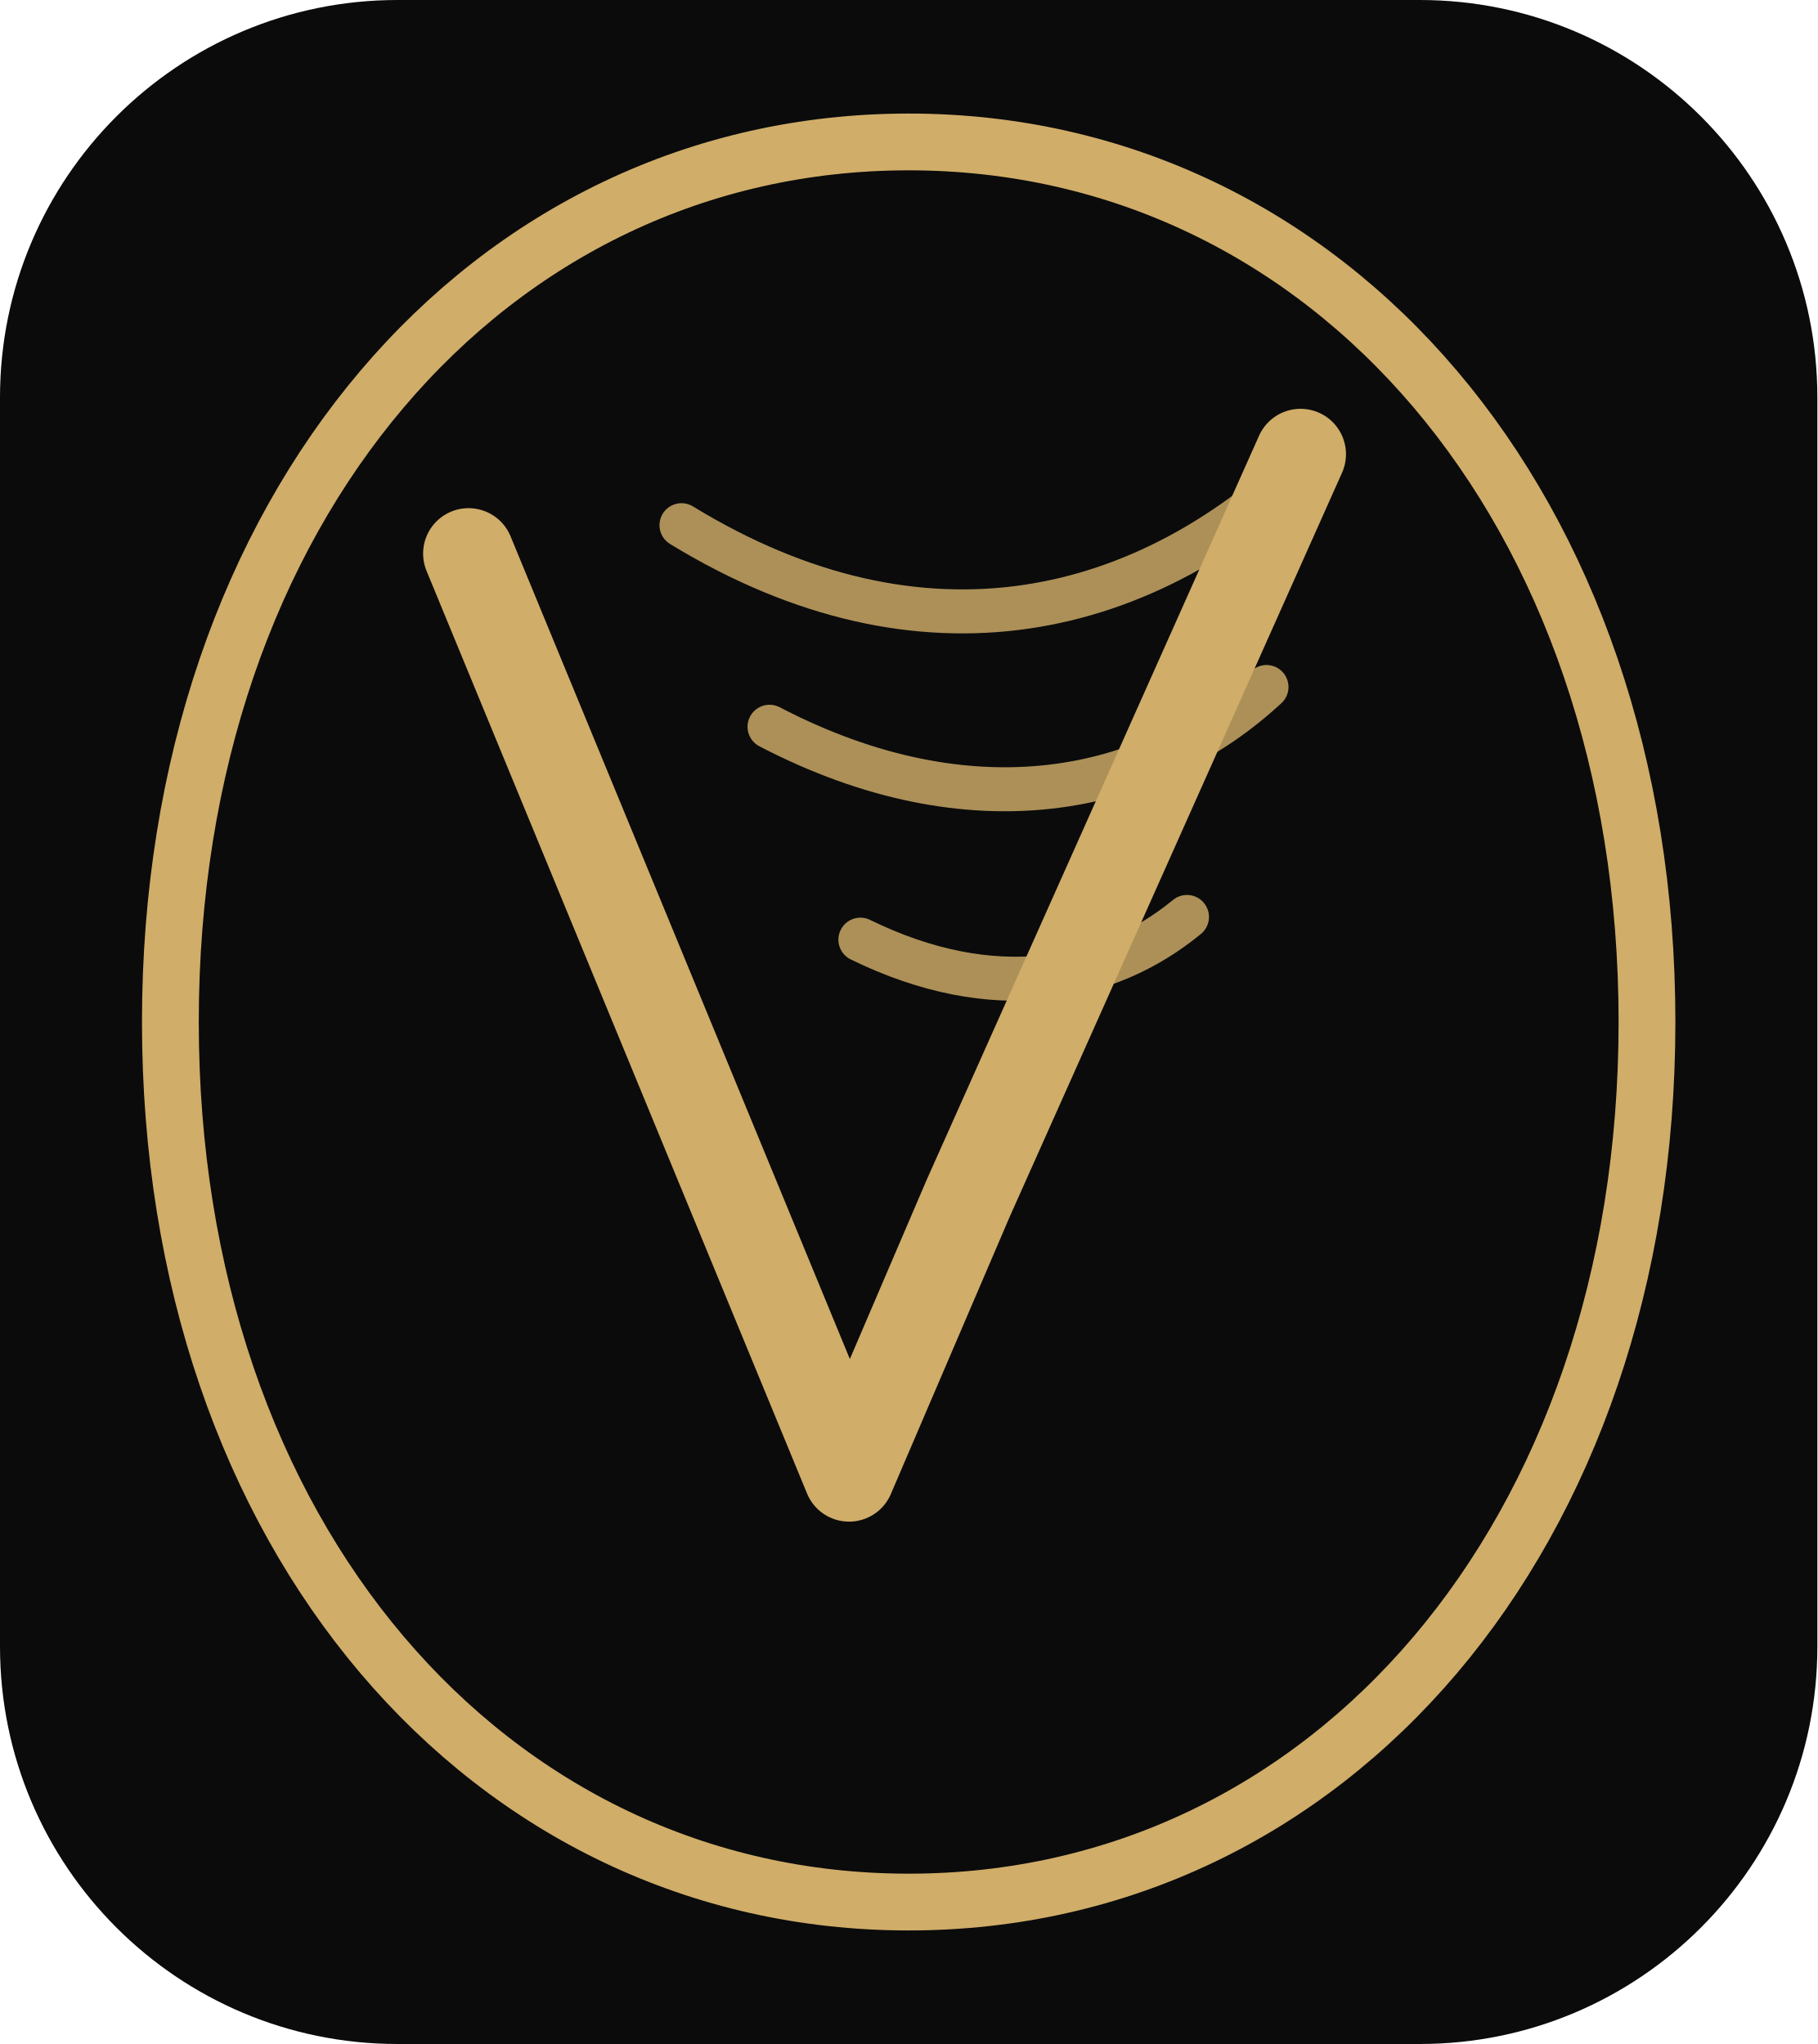
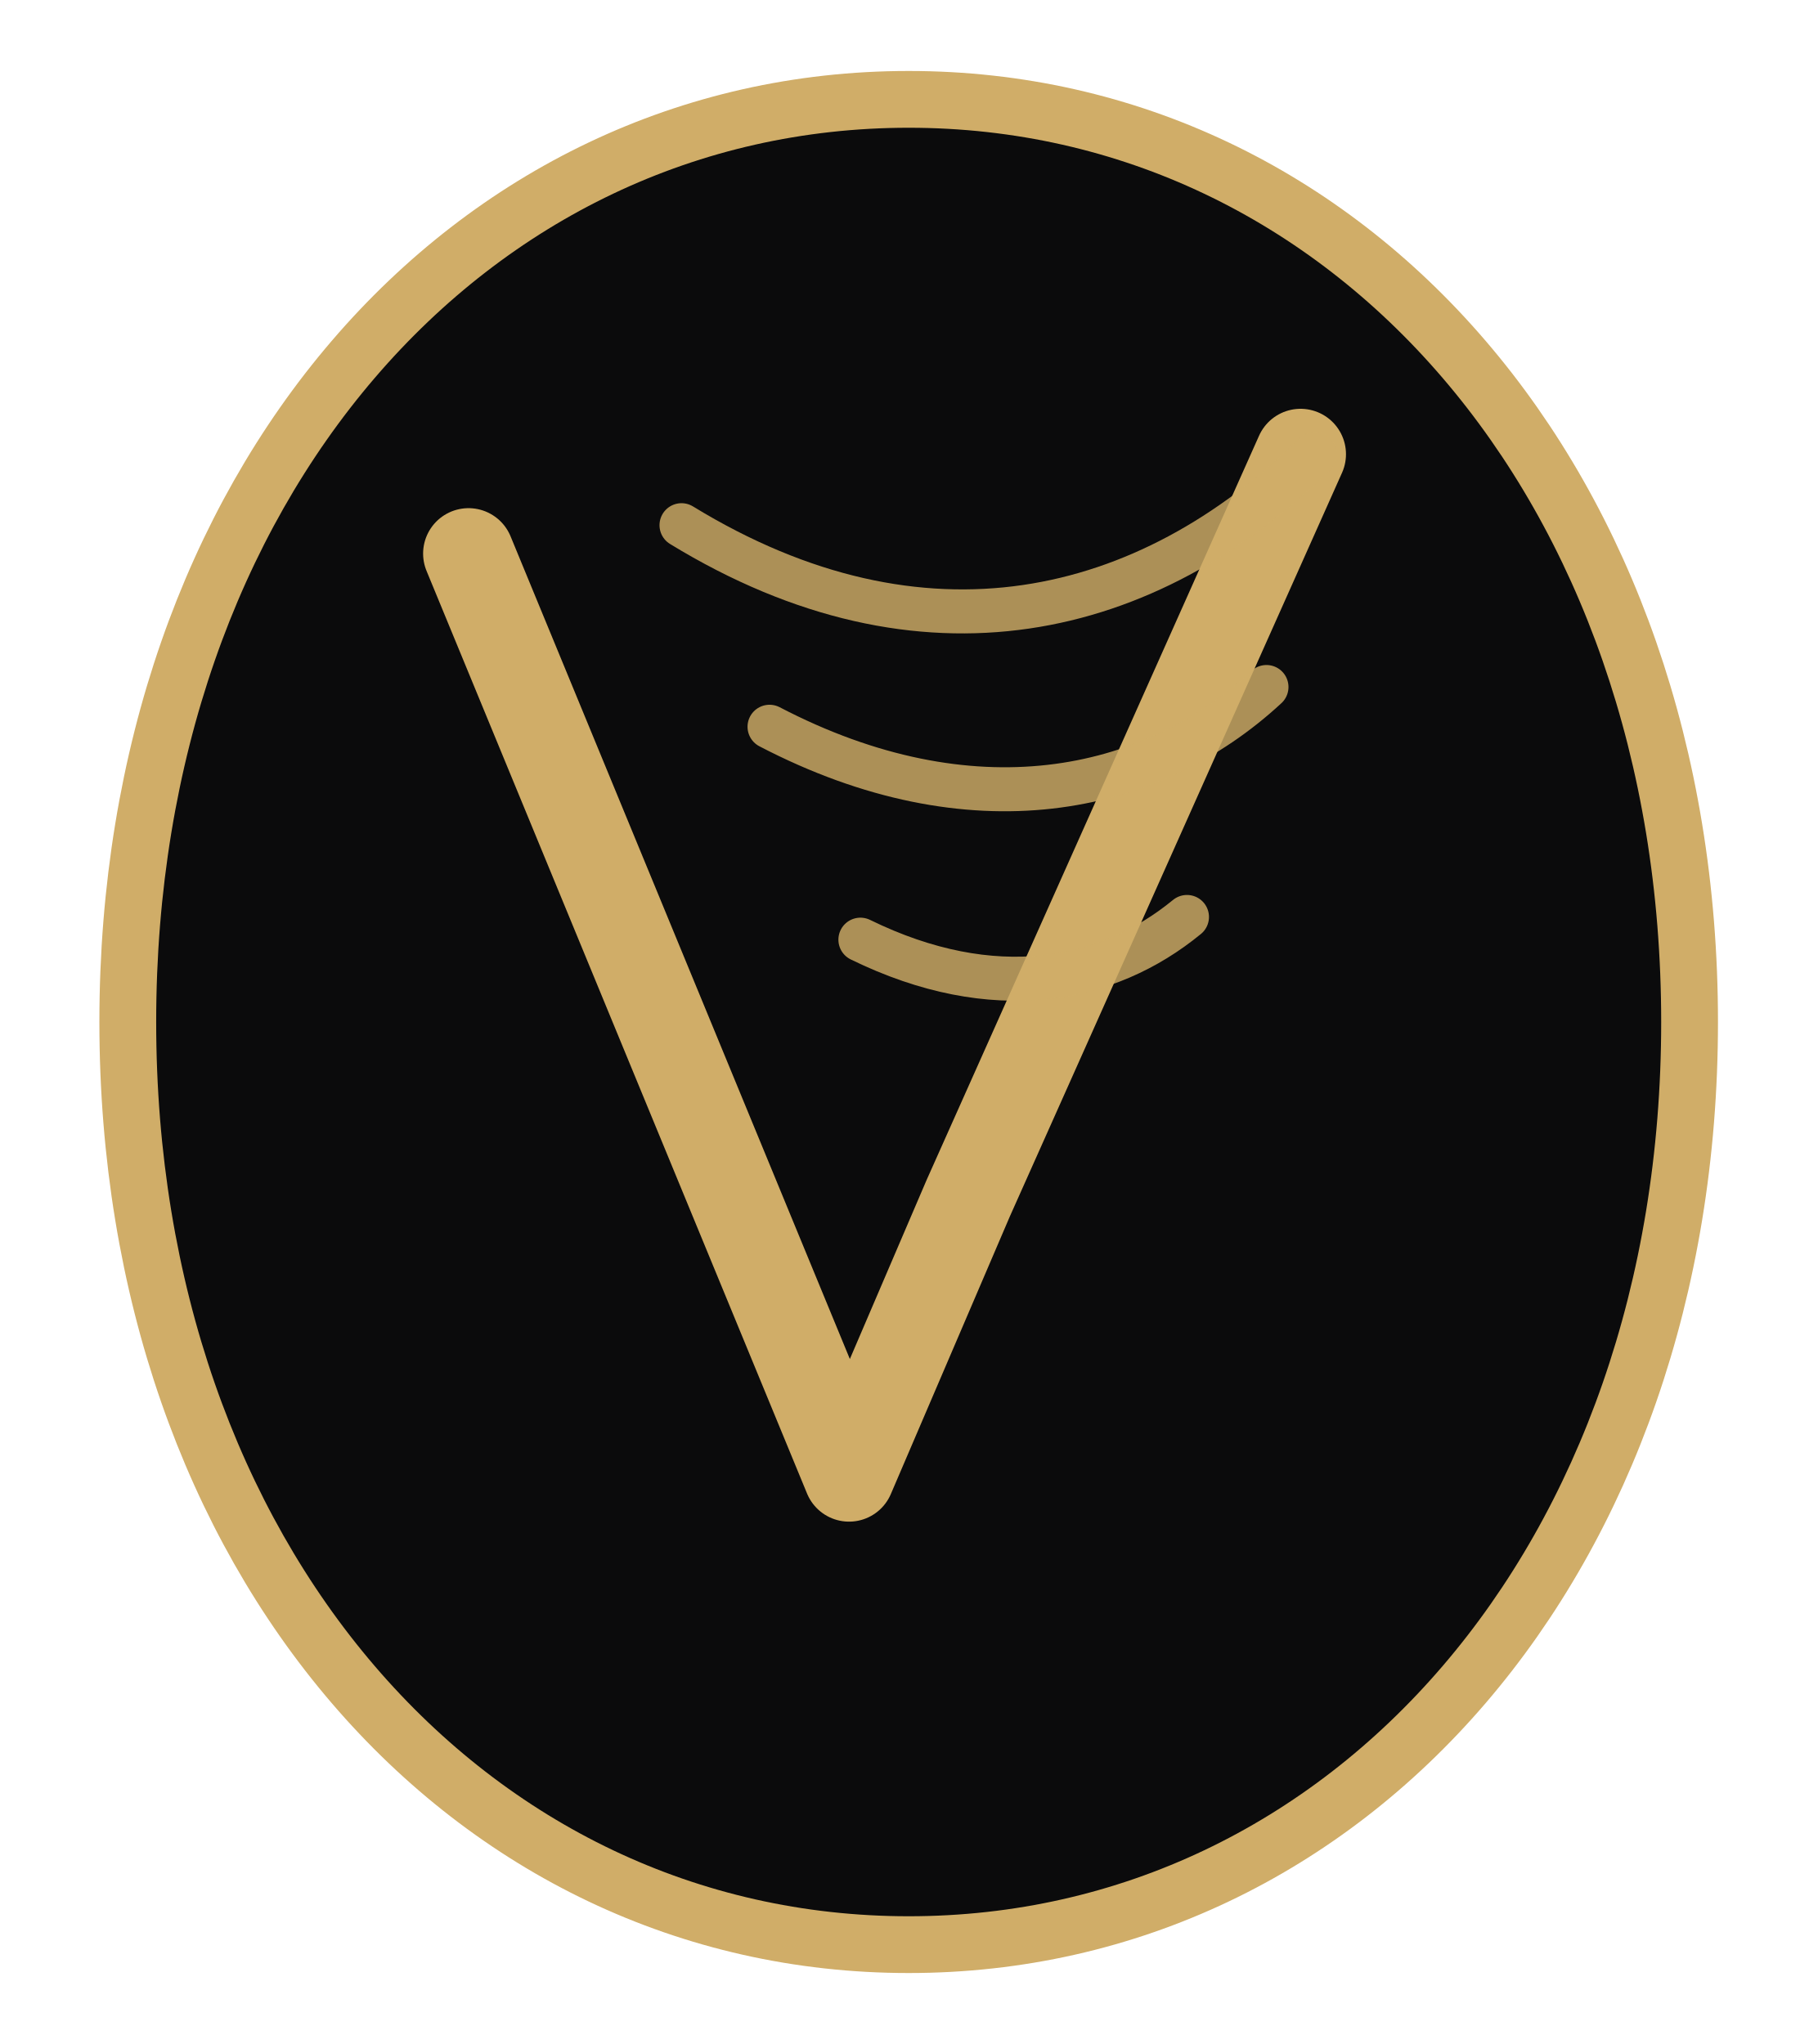
<svg xmlns="http://www.w3.org/2000/svg" viewBox="0 0 64 72" fill="none">
-   <rect width="64" height="72" rx="14" fill="#0b0b0c" />
-   <path d="M32 5c14.8 0 26 12.9 26 31S46.8 67 32 67 6 54.1 6 36 17.2 5 32 5Z" stroke="#d0ad68" stroke-width="2" />
+   <path d="M32 3.5c15.5 0 27.5 13.6 27.5 32.5S47.5 68.5 32 68.5 4.5 54.9 4.5 36 16.5 3.5 32 3.5Z" fill="#0b0b0c" stroke="#d0ad68" stroke-width="2" />
  <path d="M16.5 19.5 29.9 52l4.2-9.8L45.8 16" stroke="#d0ad68" stroke-width="3.2" stroke-linecap="round" stroke-linejoin="round" />
  <path d="M24 18.5c8.5 5.2 16.4 3.3 22.3-2.5M27.1 25.6c7.1 3.7 13.4 2.4 17.5-1.4M30.3 33.1c4.7 2.3 8.7 1.5 11.5-.8" stroke="#d0ad68" stroke-width="1.55" stroke-linecap="round" opacity=".82" />
</svg>
